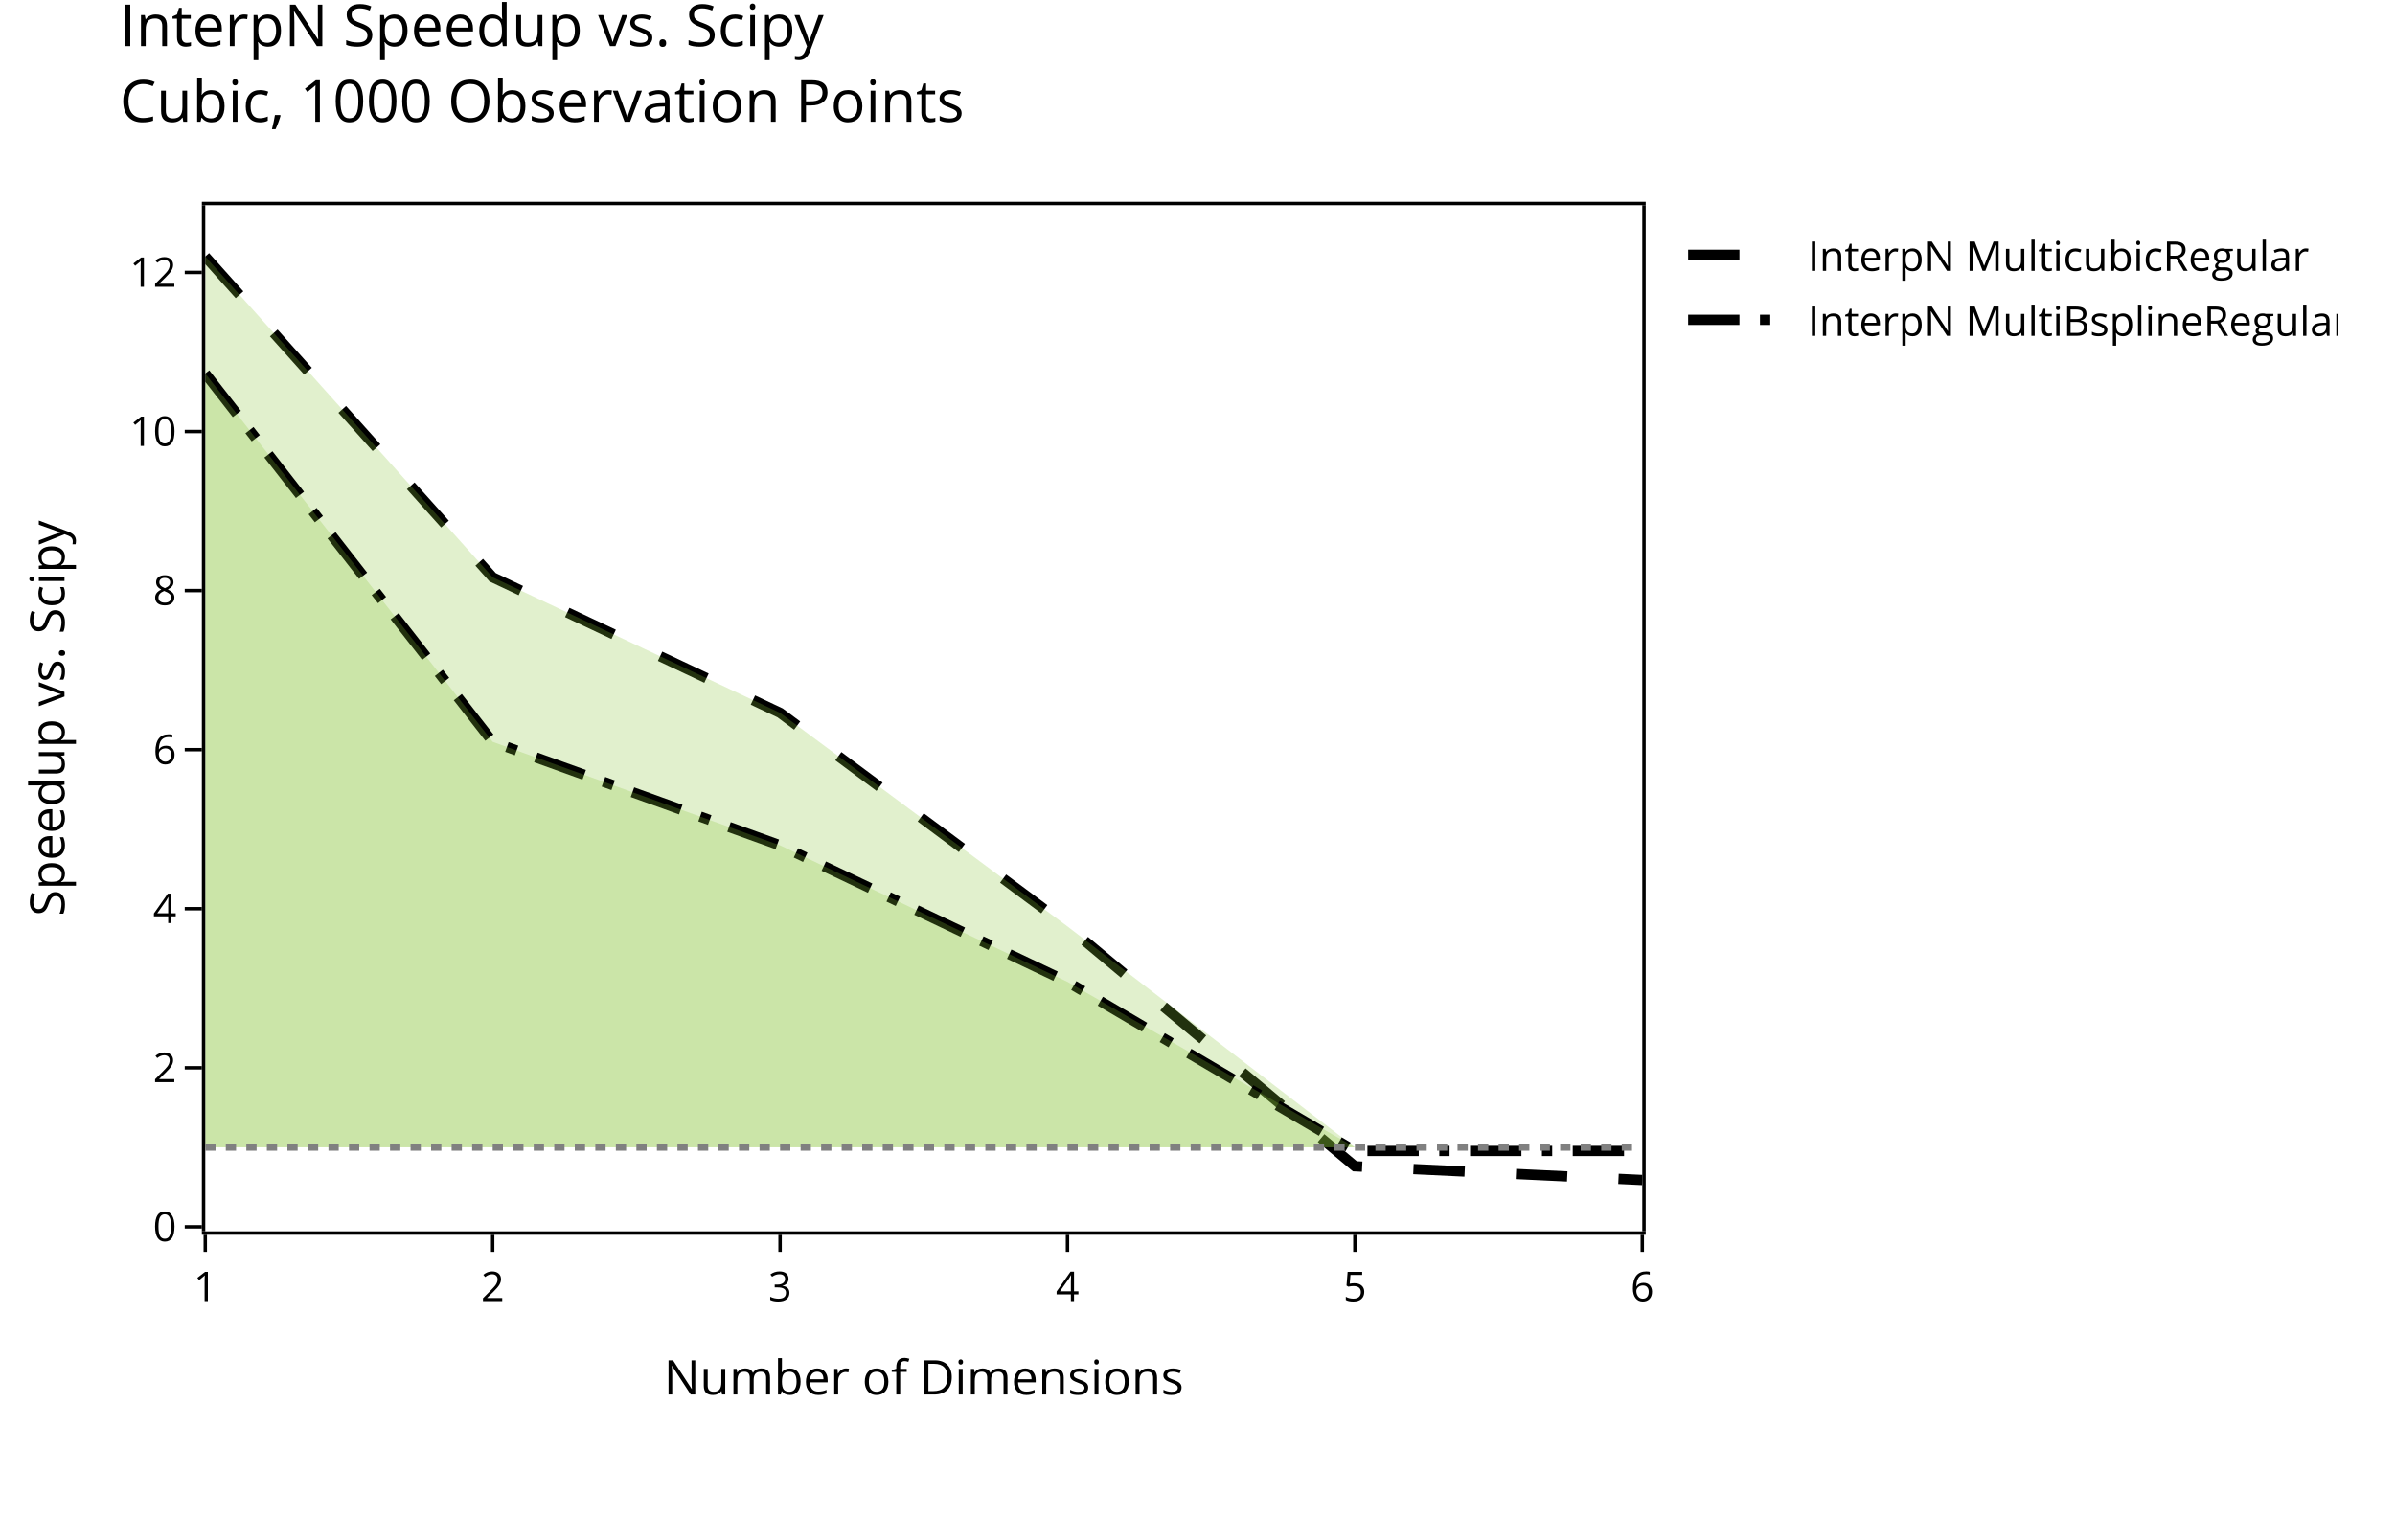
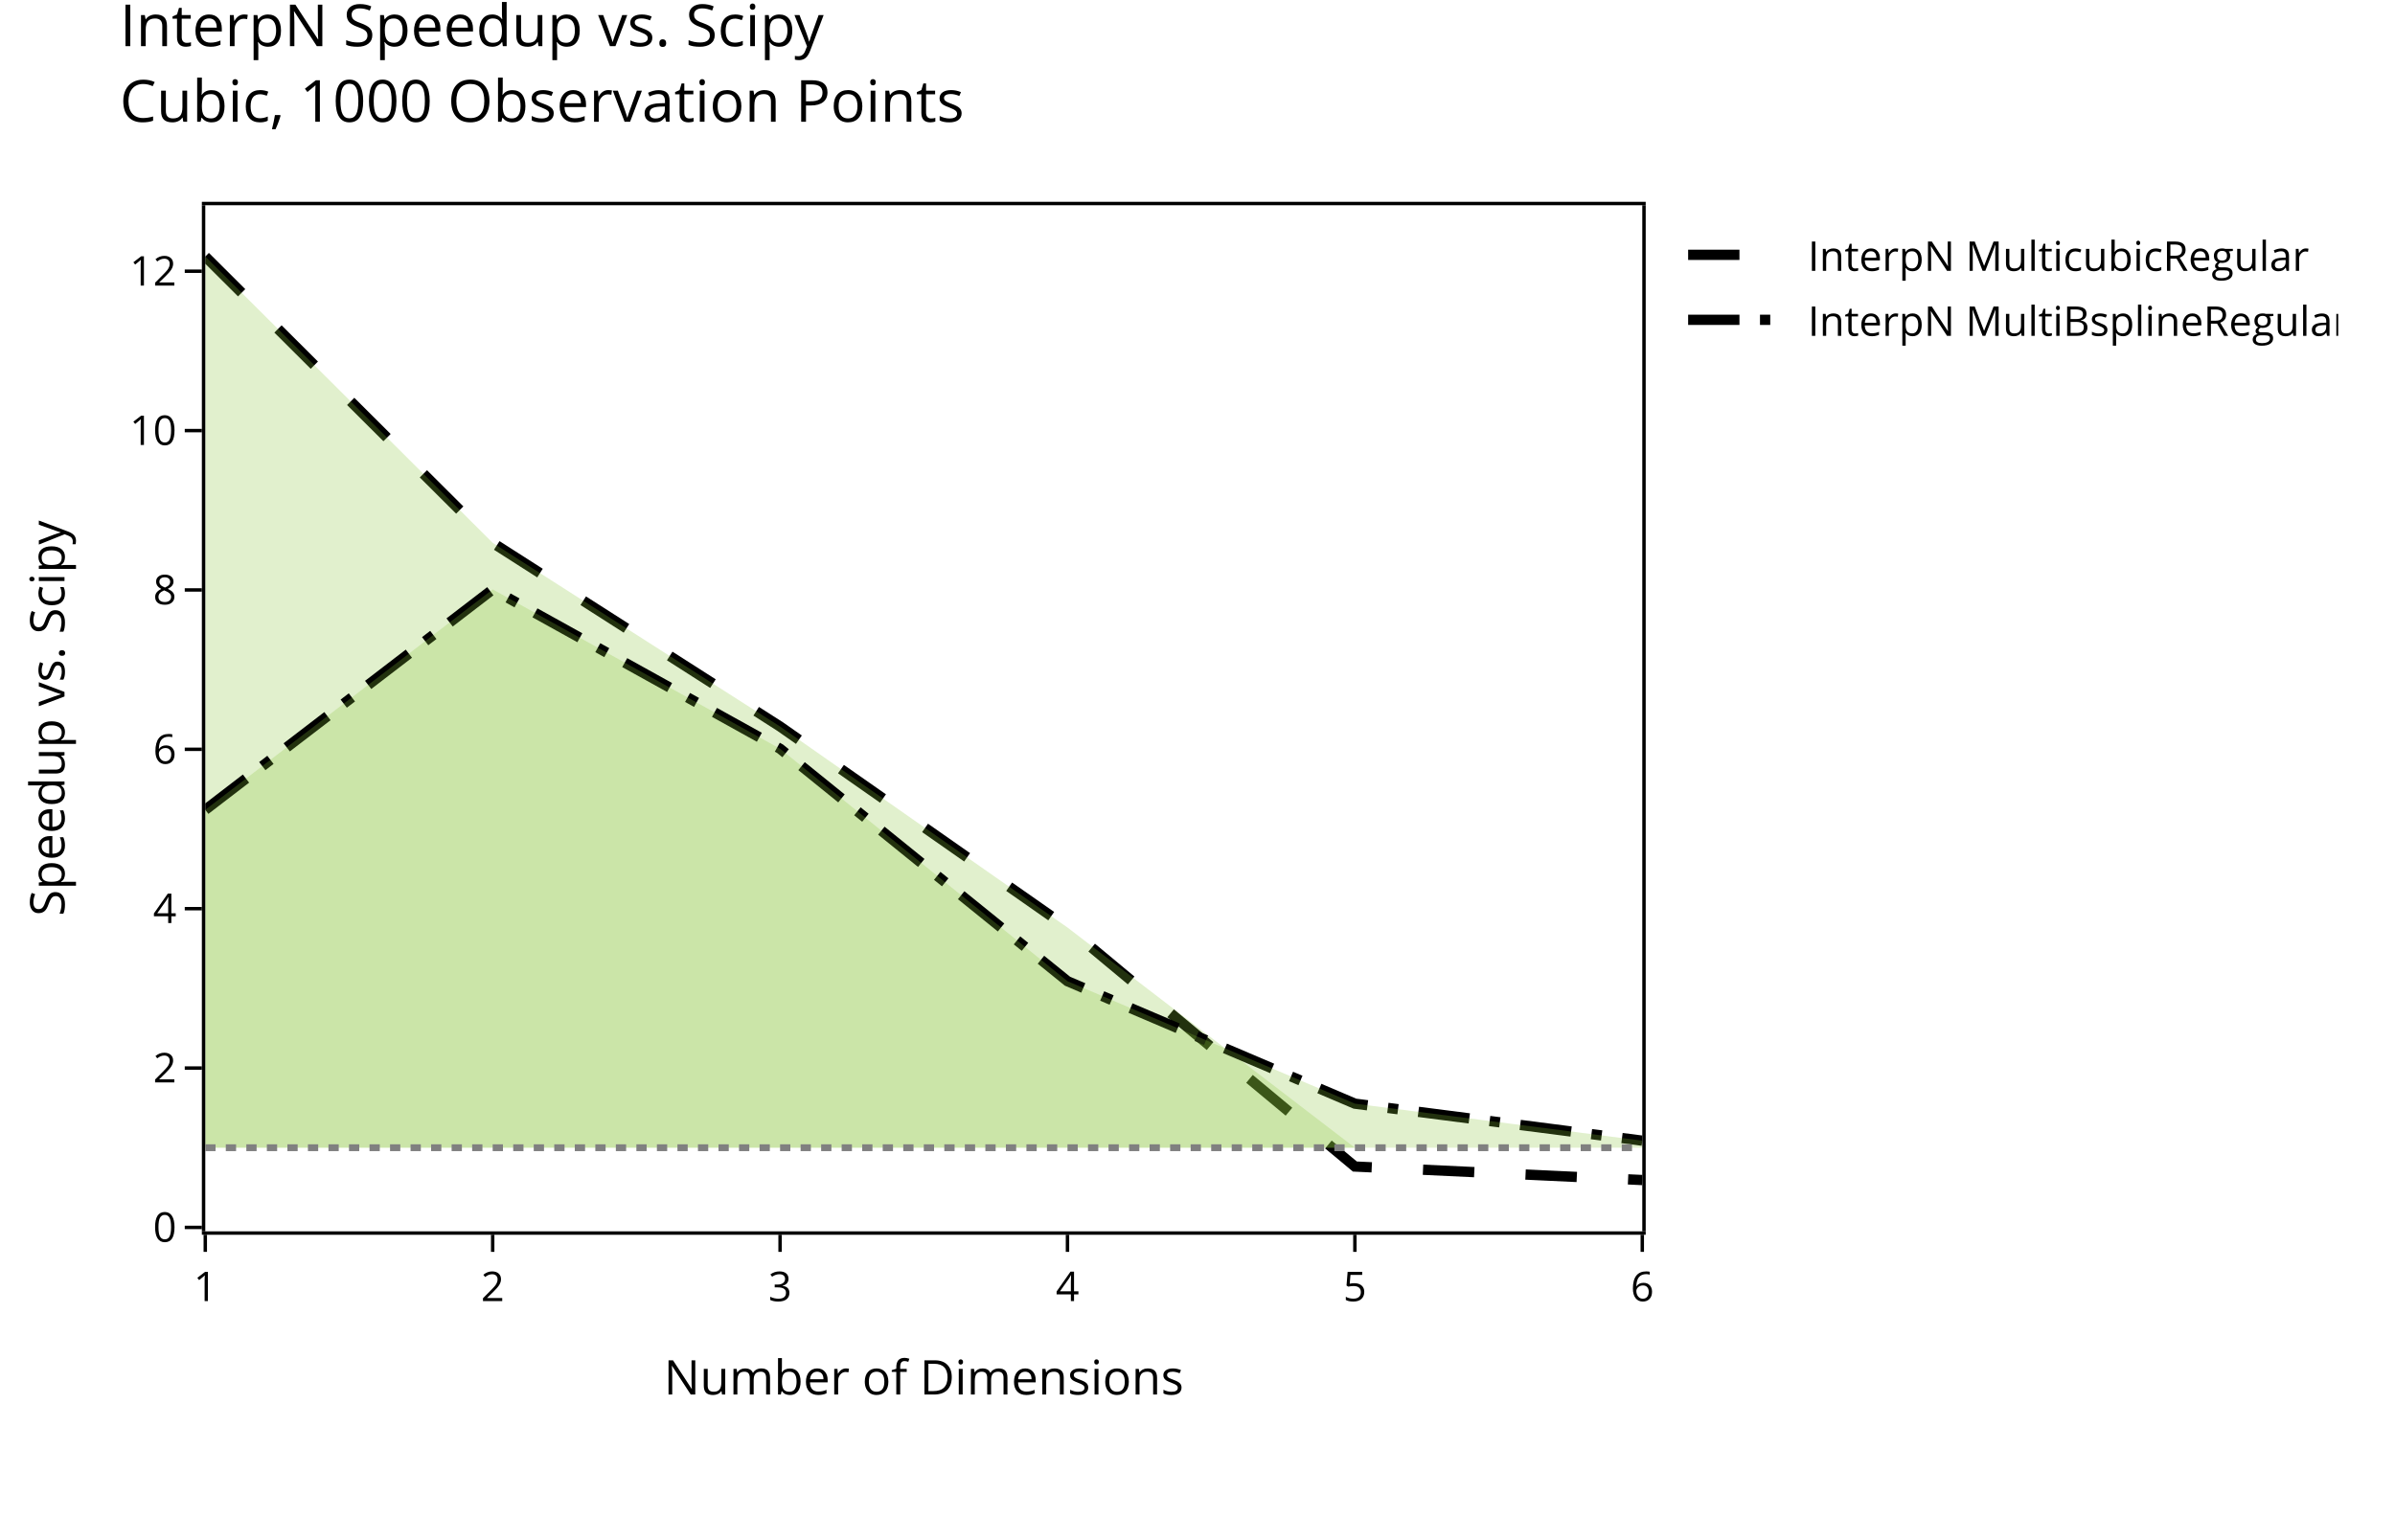
<svg xmlns="http://www.w3.org/2000/svg" class="main-svg" width="700" height="450" style="" viewBox="0 0 700 450">
  <rect x="0" y="0" width="700" height="450" style="fill: rgb(0, 0, 0); fill-opacity: 0;" />
-   <defs id="defs-762aec">
+   <defs id="defs-9a7dc3">
    <g class="clips">
-       <clipPath id="clip762aecxyplot" class="plotclip">
+       <clipPath id="clip9a7dc3xyplot" class="plotclip">
        <rect width="420" height="300" />
      </clipPath>
-       <clipPath class="axesclip" id="clip762aecx">
+       <clipPath class="axesclip" id="clip9a7dc3x">
        <rect x="60" y="0" width="420" height="450" />
      </clipPath>
-       <clipPath class="axesclip" id="clip762aecy">
+       <clipPath class="axesclip" id="clip9a7dc3y">
        <rect x="0" y="60" width="700" height="300" />
      </clipPath>
-       <clipPath class="axesclip" id="clip762aecxy">
+       <clipPath class="axesclip" id="clip9a7dc3xy">
        <rect x="60" y="60" width="420" height="300" />
      </clipPath>
    </g>
    <g class="gradients" />
    <g class="patterns" />
  </defs>
  <g class="bglayer">
    <rect class="bg" x="60" y="60" width="420" height="300" style="fill: rgb(0, 0, 0); fill-opacity: 0; stroke-width: 0;" />
  </g>
  <g class="layer-below">
    <g class="imagelayer" />
    <g class="shapelayer" />
  </g>
  <g class="cartesianlayer">
    <g class="subplot xy">
      <g class="layer-subplot">
        <g class="shapelayer" />
        <g class="imagelayer" />
      </g>
      <g class="minor-gridlayer">
        <g class="x" />
        <g class="y" />
      </g>
      <g class="gridlayer">
        <g class="x" />
        <g class="y" />
      </g>
      <g class="zerolinelayer" />
      <g class="layer-between">
        <g class="shapelayer" />
        <g class="imagelayer" />
      </g>
      <path class="xlines-below" />
      <path class="ylines-below" />
      <g class="overlines-below" />
      <g class="xaxislayer-below" />
      <g class="yaxislayer-below" />
      <g class="overaxes-below" />
      <g class="overplot">
-         <g class="xy" transform="translate(60,60)" clip-path="url(#clip762aecxyplot)">
+         <g class="xy" transform="translate(60,60)" clip-path="url(#clip9a7dc3xyplot)">
          <g class="scatterlayer mlayer">
-             <g class="trace scatter trace654a10" style="stroke-miterlimit: 2; opacity: 1;">
+             <g class="trace scatter tracee6dd52" style="stroke-miterlimit: 2; opacity: 1;">
              <g class="fills" />
              <g class="errorbars" />
              <g class="lines">
-                 <path class="js-line" d="M0,15L84,108.78L168,148.42L252,210.85L336,280.98L420,285" style="vector-effect: none; fill: none; stroke: rgb(0, 0, 0); stroke-opacity: 1; stroke-dasharray: 15px, 15px; stroke-width: 3px; opacity: 1;" />
-               </g>
-               <g class="points" />
-               <g class="text" />
-             </g>
-             <g class="trace scatter trace6668f7" style="stroke-miterlimit: 2; opacity: 1;">
+                 <path class="js-line" d="M0,15L84,98.71L168,152.41L252,211.17L336,281.05L420,285" style="vector-effect: none; fill: none; stroke: rgb(0, 0, 0); stroke-opacity: 1; stroke-dasharray: 15px, 15px; stroke-width: 3px; opacity: 1;" />
+               </g>
+               <g class="points" />
+               <g class="text" />
+             </g>
+             <g class="trace scatter trace7581b9" style="stroke-miterlimit: 2; opacity: 1;">
              <g class="fills">
                <g>
-                   <path class="js-fill" d="M0,15L84,108.78L168,148.42L252,210.85L336,275.43L420,275.43L0,275.43Z" style="fill: rgb(139, 196, 59); fill-opacity: 0.25; stroke-width: 0;" />
+                   <path class="js-fill" d="M0,15L84,98.71L168,152.41L252,211.17L336,275.55L420,275.55L0,275.55Z" style="fill: rgb(139, 196, 59); fill-opacity: 0.25; stroke-width: 0;" />
                </g>
              </g>
              <g class="errorbars" />
              <g class="lines">
-                 <path class="js-line" d="M0,15L84,108.78L168,148.42L252,210.85L336,275.43L420,275.43L0,275.43" style="vector-effect: none; fill: none; stroke: rgb(239, 85, 59); stroke-opacity: 1; stroke-width: 0px; opacity: 1;" />
-               </g>
-               <g class="points" />
-               <g class="text" />
-             </g>
-             <g class="trace scatter trace232d1e" style="stroke-miterlimit: 2; opacity: 1;">
+                 <path class="js-line" d="M0,15L84,98.71L168,152.41L252,211.17L336,275.55L420,275.55L0,275.55" style="vector-effect: none; fill: none; stroke: rgb(239, 85, 59); stroke-opacity: 1; stroke-width: 0px; opacity: 1;" />
+               </g>
+               <g class="points" />
+               <g class="text" />
+             </g>
+             <g class="trace scatter trace4a178c" style="stroke-miterlimit: 2; opacity: 1;">
              <g class="fills" />
              <g class="errorbars" />
              <g class="lines">
-                 <path class="js-line" d="M0,49.2L84,156.89L168,187.15L252,227.06L336,276.5L420,276.5" style="vector-effect: none; fill: none; stroke: rgb(0, 0, 0); stroke-opacity: 1; stroke-dasharray: 15px, 6px, 3px, 6px; stroke-width: 3px; opacity: 1;" />
-               </g>
-               <g class="points" />
-               <g class="text" />
-             </g>
-             <g class="trace scatter traceb51a00" style="stroke-miterlimit: 2; opacity: 1;">
+                 <path class="js-line" d="M0,176.76L84,112.32L168,158.91L252,226.87L336,262.67L420,273.49" style="vector-effect: none; fill: none; stroke: rgb(0, 0, 0); stroke-opacity: 1; stroke-dasharray: 15px, 6px, 3px, 6px; stroke-width: 3px; opacity: 1;" />
+               </g>
+               <g class="points" />
+               <g class="text" />
+             </g>
+             <g class="trace scatter tracec7ffdb" style="stroke-miterlimit: 2; opacity: 1;">
              <g class="fills">
                <g>
-                   <path class="js-fill" d="M0,49.2L84,156.89L168,187.15L252,227.06L336,275.43L420,275.43L0,275.43Z" style="fill: rgb(139, 196, 59); fill-opacity: 0.25; stroke-width: 0;" />
+                   <path class="js-fill" d="M0,176.76L84,112.32L168,158.91L252,226.87L336,262.67L420,273.49L420,275.55L0,275.55Z" style="fill: rgb(139, 196, 59); fill-opacity: 0.25; stroke-width: 0;" />
                </g>
              </g>
              <g class="errorbars" />
              <g class="lines">
-                 <path class="js-line" d="M0,49.2L84,156.89L168,187.15L252,227.06L336,275.43L420,275.43L0,275.43" style="vector-effect: none; fill: none; stroke: rgb(171, 99, 250); stroke-opacity: 1; stroke-width: 0px; opacity: 1;" />
+                 <path class="js-line" d="M0,176.76L84,112.32L168,158.91L252,226.87L336,262.67L420,273.49L420,275.55L0,275.55" style="vector-effect: none; fill: none; stroke: rgb(171, 99, 250); stroke-opacity: 1; stroke-width: 0px; opacity: 1;" />
              </g>
              <g class="points" />
              <g class="text" />
            </g>
          </g>
        </g>
      </g>
      <path class="xlines-above crisp" d="M59,360.5H481M59,59.5H481" style="fill: none; stroke-width: 1px; stroke: rgb(0, 0, 0); stroke-opacity: 1;" />
      <path class="ylines-above crisp" d="M59.5,60V360M480.5,60V360" style="fill: none; stroke-width: 1px; stroke: rgb(0, 0, 0); stroke-opacity: 1;" />
      <g class="overlines-above" />
      <g class="xaxislayer-above">
        <path class="xtick ticks crisp" d="M0,361v5" transform="translate(60,0)" style="stroke: rgb(0, 0, 0); stroke-opacity: 1; stroke-width: 1px;" />
        <path class="xtick ticks crisp" d="M0,361v5" transform="translate(144,0)" style="stroke: rgb(0, 0, 0); stroke-opacity: 1; stroke-width: 1px;" />
        <path class="xtick ticks crisp" d="M0,361v5" transform="translate(228,0)" style="stroke: rgb(0, 0, 0); stroke-opacity: 1; stroke-width: 1px;" />
        <path class="xtick ticks crisp" d="M0,361v5" transform="translate(312,0)" style="stroke: rgb(0, 0, 0); stroke-opacity: 1; stroke-width: 1px;" />
        <path class="xtick ticks crisp" d="M0,361v5" transform="translate(396,0)" style="stroke: rgb(0, 0, 0); stroke-opacity: 1; stroke-width: 1px;" />
        <path class="xtick ticks crisp" d="M0,361v5" transform="translate(480,0)" style="stroke: rgb(0, 0, 0); stroke-opacity: 1; stroke-width: 1px;" />
        <g class="xtick">
          <text text-anchor="middle" x="0" y="380.4" transform="translate(60,0)" style="font-family: 'Open Sans', verdana, arial, sans-serif; font-size: 12px; fill: rgb(0, 0, 0); fill-opacity: 1; white-space: pre; opacity: 1;">1</text>
        </g>
        <g class="xtick">
          <text text-anchor="middle" x="0" y="380.4" style="font-family: 'Open Sans', verdana, arial, sans-serif; font-size: 12px; fill: rgb(0, 0, 0); fill-opacity: 1; white-space: pre; opacity: 1;" transform="translate(144,0)">2</text>
        </g>
        <g class="xtick">
          <text text-anchor="middle" x="0" y="380.4" style="font-family: 'Open Sans', verdana, arial, sans-serif; font-size: 12px; fill: rgb(0, 0, 0); fill-opacity: 1; white-space: pre; opacity: 1;" transform="translate(228,0)">3</text>
        </g>
        <g class="xtick">
          <text text-anchor="middle" x="0" y="380.4" style="font-family: 'Open Sans', verdana, arial, sans-serif; font-size: 12px; fill: rgb(0, 0, 0); fill-opacity: 1; white-space: pre; opacity: 1;" transform="translate(312,0)">4</text>
        </g>
        <g class="xtick">
          <text text-anchor="middle" x="0" y="380.4" style="font-family: 'Open Sans', verdana, arial, sans-serif; font-size: 12px; fill: rgb(0, 0, 0); fill-opacity: 1; white-space: pre; opacity: 1;" transform="translate(396,0)">5</text>
        </g>
        <g class="xtick">
          <text text-anchor="middle" x="0" y="380.4" style="font-family: 'Open Sans', verdana, arial, sans-serif; font-size: 12px; fill: rgb(0, 0, 0); fill-opacity: 1; white-space: pre; opacity: 1;" transform="translate(480,0)">6</text>
        </g>
      </g>
      <g class="yaxislayer-above">
-         <path class="ytick ticks crisp" d="M59,0h-5" transform="translate(0,358.68)" style="stroke: rgb(0, 0, 0); stroke-opacity: 1; stroke-width: 1px;" />
-         <path class="ytick ticks crisp" d="M59,0h-5" transform="translate(0,312.18)" style="stroke: rgb(0, 0, 0); stroke-opacity: 1; stroke-width: 1px;" />
-         <path class="ytick ticks crisp" d="M59,0h-5" transform="translate(0,265.67)" style="stroke: rgb(0, 0, 0); stroke-opacity: 1; stroke-width: 1px;" />
-         <path class="ytick ticks crisp" d="M59,0h-5" transform="translate(0,219.17)" style="stroke: rgb(0, 0, 0); stroke-opacity: 1; stroke-width: 1px;" />
-         <path class="ytick ticks crisp" d="M59,0h-5" transform="translate(0,172.66)" style="stroke: rgb(0, 0, 0); stroke-opacity: 1; stroke-width: 1px;" />
-         <path class="ytick ticks crisp" d="M59,0h-5" transform="translate(0,126.16)" style="stroke: rgb(0, 0, 0); stroke-opacity: 1; stroke-width: 1px;" />
-         <path class="ytick ticks crisp" d="M59,0h-5" transform="translate(0,79.65)" style="stroke: rgb(0, 0, 0); stroke-opacity: 1; stroke-width: 1px;" />
-         <g class="ytick">
-           <text text-anchor="end" x="51.6" y="4.2" transform="translate(0,358.68)" style="font-family: 'Open Sans', verdana, arial, sans-serif; font-size: 12px; fill: rgb(0, 0, 0); fill-opacity: 1; white-space: pre; opacity: 1;">0</text>
-         </g>
-         <g class="ytick">
-           <text text-anchor="end" x="51.6" y="4.2" style="font-family: 'Open Sans', verdana, arial, sans-serif; font-size: 12px; fill: rgb(0, 0, 0); fill-opacity: 1; white-space: pre; opacity: 1;" transform="translate(0,312.18)">2</text>
-         </g>
-         <g class="ytick">
-           <text text-anchor="end" x="51.6" y="4.2" style="font-family: 'Open Sans', verdana, arial, sans-serif; font-size: 12px; fill: rgb(0, 0, 0); fill-opacity: 1; white-space: pre; opacity: 1;" transform="translate(0,265.67)">4</text>
-         </g>
-         <g class="ytick">
-           <text text-anchor="end" x="51.6" y="4.2" style="font-family: 'Open Sans', verdana, arial, sans-serif; font-size: 12px; fill: rgb(0, 0, 0); fill-opacity: 1; white-space: pre; opacity: 1;" transform="translate(0,219.17)">6</text>
-         </g>
-         <g class="ytick">
-           <text text-anchor="end" x="51.6" y="4.2" style="font-family: 'Open Sans', verdana, arial, sans-serif; font-size: 12px; fill: rgb(0, 0, 0); fill-opacity: 1; white-space: pre; opacity: 1;" transform="translate(0,172.66)">8</text>
-         </g>
-         <g class="ytick">
-           <text text-anchor="end" x="51.6" y="4.2" style="font-family: 'Open Sans', verdana, arial, sans-serif; font-size: 12px; fill: rgb(0, 0, 0); fill-opacity: 1; white-space: pre; opacity: 1;" transform="translate(0,126.16)">10</text>
-         </g>
-         <g class="ytick">
-           <text text-anchor="end" x="51.6" y="4.2" style="font-family: 'Open Sans', verdana, arial, sans-serif; font-size: 12px; fill: rgb(0, 0, 0); fill-opacity: 1; white-space: pre; opacity: 1;" transform="translate(0,79.65)">12</text>
+         <path class="ytick ticks crisp" d="M59,0h-5" transform="translate(0,358.85)" style="stroke: rgb(0, 0, 0); stroke-opacity: 1; stroke-width: 1px;" />
+         <path class="ytick ticks crisp" d="M59,0h-5" transform="translate(0,312.26)" style="stroke: rgb(0, 0, 0); stroke-opacity: 1; stroke-width: 1px;" />
+         <path class="ytick ticks crisp" d="M59,0h-5" transform="translate(0,265.66)" style="stroke: rgb(0, 0, 0); stroke-opacity: 1; stroke-width: 1px;" />
+         <path class="ytick ticks crisp" d="M59,0h-5" transform="translate(0,219.07)" style="stroke: rgb(0, 0, 0); stroke-opacity: 1; stroke-width: 1px;" />
+         <path class="ytick ticks crisp" d="M59,0h-5" transform="translate(0,172.48)" style="stroke: rgb(0, 0, 0); stroke-opacity: 1; stroke-width: 1px;" />
+         <path class="ytick ticks crisp" d="M59,0h-5" transform="translate(0,125.89)" style="stroke: rgb(0, 0, 0); stroke-opacity: 1; stroke-width: 1px;" />
+         <path class="ytick ticks crisp" d="M59,0h-5" transform="translate(0,79.29)" style="stroke: rgb(0, 0, 0); stroke-opacity: 1; stroke-width: 1px;" />
+         <g class="ytick">
+           <text text-anchor="end" x="51.6" y="4.2" transform="translate(0,358.85)" style="font-family: 'Open Sans', verdana, arial, sans-serif; font-size: 12px; fill: rgb(0, 0, 0); fill-opacity: 1; white-space: pre; opacity: 1;">0</text>
+         </g>
+         <g class="ytick">
+           <text text-anchor="end" x="51.6" y="4.2" style="font-family: 'Open Sans', verdana, arial, sans-serif; font-size: 12px; fill: rgb(0, 0, 0); fill-opacity: 1; white-space: pre; opacity: 1;" transform="translate(0,312.26)">2</text>
+         </g>
+         <g class="ytick">
+           <text text-anchor="end" x="51.6" y="4.2" style="font-family: 'Open Sans', verdana, arial, sans-serif; font-size: 12px; fill: rgb(0, 0, 0); fill-opacity: 1; white-space: pre; opacity: 1;" transform="translate(0,265.66)">4</text>
+         </g>
+         <g class="ytick">
+           <text text-anchor="end" x="51.6" y="4.2" style="font-family: 'Open Sans', verdana, arial, sans-serif; font-size: 12px; fill: rgb(0, 0, 0); fill-opacity: 1; white-space: pre; opacity: 1;" transform="translate(0,219.07)">6</text>
+         </g>
+         <g class="ytick">
+           <text text-anchor="end" x="51.6" y="4.2" style="font-family: 'Open Sans', verdana, arial, sans-serif; font-size: 12px; fill: rgb(0, 0, 0); fill-opacity: 1; white-space: pre; opacity: 1;" transform="translate(0,172.48)">8</text>
+         </g>
+         <g class="ytick">
+           <text text-anchor="end" x="51.6" y="4.2" style="font-family: 'Open Sans', verdana, arial, sans-serif; font-size: 12px; fill: rgb(0, 0, 0); fill-opacity: 1; white-space: pre; opacity: 1;" transform="translate(0,125.89)">10</text>
+         </g>
+         <g class="ytick">
+           <text text-anchor="end" x="51.6" y="4.2" style="font-family: 'Open Sans', verdana, arial, sans-serif; font-size: 12px; fill: rgb(0, 0, 0); fill-opacity: 1; white-space: pre; opacity: 1;" transform="translate(0,79.29)">12</text>
        </g>
      </g>
      <g class="overaxes-above" />
    </g>
  </g>
  <g class="polarlayer" />
  <g class="smithlayer" />
  <g class="ternarylayer" />
  <g class="geolayer" />
  <g class="funnelarealayer" />
  <g class="pielayer" />
  <g class="iciclelayer" />
  <g class="treemaplayer" />
  <g class="sunburstlayer" />
  <g class="glimages" />
-   <defs id="topdefs-762aec">
+   <defs id="topdefs-9a7dc3">
    <g class="clips" />
-     <clipPath id="legend762aec">
+     <clipPath id="legend9a7dc3">
      <rect width="195" height="48" x="0" y="0" />
    </clipPath>
  </defs>
  <g class="layer-above">
    <g class="imagelayer" />
    <g class="shapelayer">
-       <g class="shape-group" data-index="0" clip-path="url(#clip762aecy)">
-         <path data-index="0" fill-rule="evenodd" d="M60,335.43L480,335.43" style="opacity: 1; stroke: rgb(128, 128, 128); stroke-opacity: 1; fill: rgb(0, 0, 0); fill-opacity: 0; stroke-dasharray: 3px, 3px; stroke-width: 2px;" />
+       <g class="shape-group" data-index="0" clip-path="url(#clip9a7dc3y)">
+         <path data-index="0" fill-rule="evenodd" d="M60,335.55L480,335.55" style="opacity: 1; stroke: rgb(128, 128, 128); stroke-opacity: 1; fill: rgb(0, 0, 0); fill-opacity: 0; stroke-dasharray: 3px, 3px; stroke-width: 2px;" />
      </g>
    </g>
  </g>
  <g class="infolayer">
    <g class="legend" pointer-events="all" transform="translate(488.4,60)">
      <rect class="bg" shape-rendering="crispEdges" width="195" height="48" x="0" y="0" style="stroke: rgb(68, 68, 68); stroke-opacity: 1; fill: rgb(0, 0, 0); fill-opacity: 0; stroke-width: 0px;" />
-       <g class="scrollbox" transform="" clip-path="url(#legend762aec)">
+       <g class="scrollbox" transform="" clip-path="url(#legend9a7dc3)">
        <g class="groups">
          <g class="traces" transform="translate(0,14.5)" style="opacity: 1;">
            <text class="legendtext" text-anchor="start" x="40" y="4.68" style="font-family: 'Open Sans', verdana, arial, sans-serif; font-size: 12px; fill: rgb(0, 0, 0); fill-opacity: 1; white-space: pre;">InterpN MulticubicRegular</text>
            <g class="layers" style="opacity: 1;">
              <g class="legendfill" />
              <g class="legendlines">
                <path class="js-line" d="M5,0h30" style="fill: none; stroke: rgb(0, 0, 0); stroke-opacity: 1; stroke-dasharray: 15px, 15px; stroke-width: 3px;" />
              </g>
              <g class="legendsymbols">
                <g class="legendpoints" />
              </g>
            </g>
            <rect class="legendtoggle" x="0" y="-9.5" width="189.406" height="19" style="fill: rgb(0, 0, 0); fill-opacity: 0;" />
          </g>
          <g class="traces" transform="translate(0,33.5)" style="opacity: 1;">
            <text class="legendtext" text-anchor="start" x="40" y="4.68" style="font-family: 'Open Sans', verdana, arial, sans-serif; font-size: 12px; fill: rgb(0, 0, 0); fill-opacity: 1; white-space: pre;">InterpN MultiBsplineRegular</text>
            <g class="layers" style="opacity: 1;">
              <g class="legendfill" />
              <g class="legendlines">
                <path class="js-line" d="M5,0h30" style="fill: none; stroke: rgb(0, 0, 0); stroke-opacity: 1; stroke-dasharray: 15px, 6px, 3px, 6px; stroke-width: 3px;" />
              </g>
              <g class="legendsymbols">
                <g class="legendpoints" />
              </g>
            </g>
            <rect class="legendtoggle" x="0" y="-9.5" width="189.406" height="19" style="fill: rgb(0, 0, 0); fill-opacity: 0;" />
          </g>
        </g>
      </g>
      <rect class="scrollbar" rx="20" ry="3" width="0" height="0" x="0" y="0" style="fill: rgb(128, 139, 164); fill-opacity: 1;" />
    </g>
    <g class="g-gtitle">
      <text class="gtitle" x="35" y="13.5" text-anchor="start" dy="0.7em" style="opacity: 1; font-family: 'Open Sans', verdana, arial, sans-serif; font-size: 17px; fill: rgb(0, 0, 0); fill-opacity: 1; white-space: pre;">
        <tspan class="line" dy="0em" x="35" y="13.5">InterpN Speedup vs. Scipy</tspan>
        <tspan class="line" dy="1.3em" x="35" y="13.5">Cubic, 1000 Observation Points</tspan>
      </text>
    </g>
    <g class="g-xtitle">
      <text class="xtitle" x="270" y="407.706" text-anchor="middle" style="opacity: 1; font-family: 'Open Sans', verdana, arial, sans-serif; font-size: 14px; fill: rgb(0, 0, 0); fill-opacity: 1; white-space: pre;">Number of Dimensions</text>
    </g>
    <g class="g-ytitle">
      <text class="ytitle" transform="rotate(-90,18.85,210)" x="18.85" y="210" text-anchor="middle" style="opacity: 1; font-family: 'Open Sans', verdana, arial, sans-serif; font-size: 14px; fill: rgb(0, 0, 0); fill-opacity: 1; white-space: pre;">Speedup vs. Scipy</text>
    </g>
  </g>
</svg>
